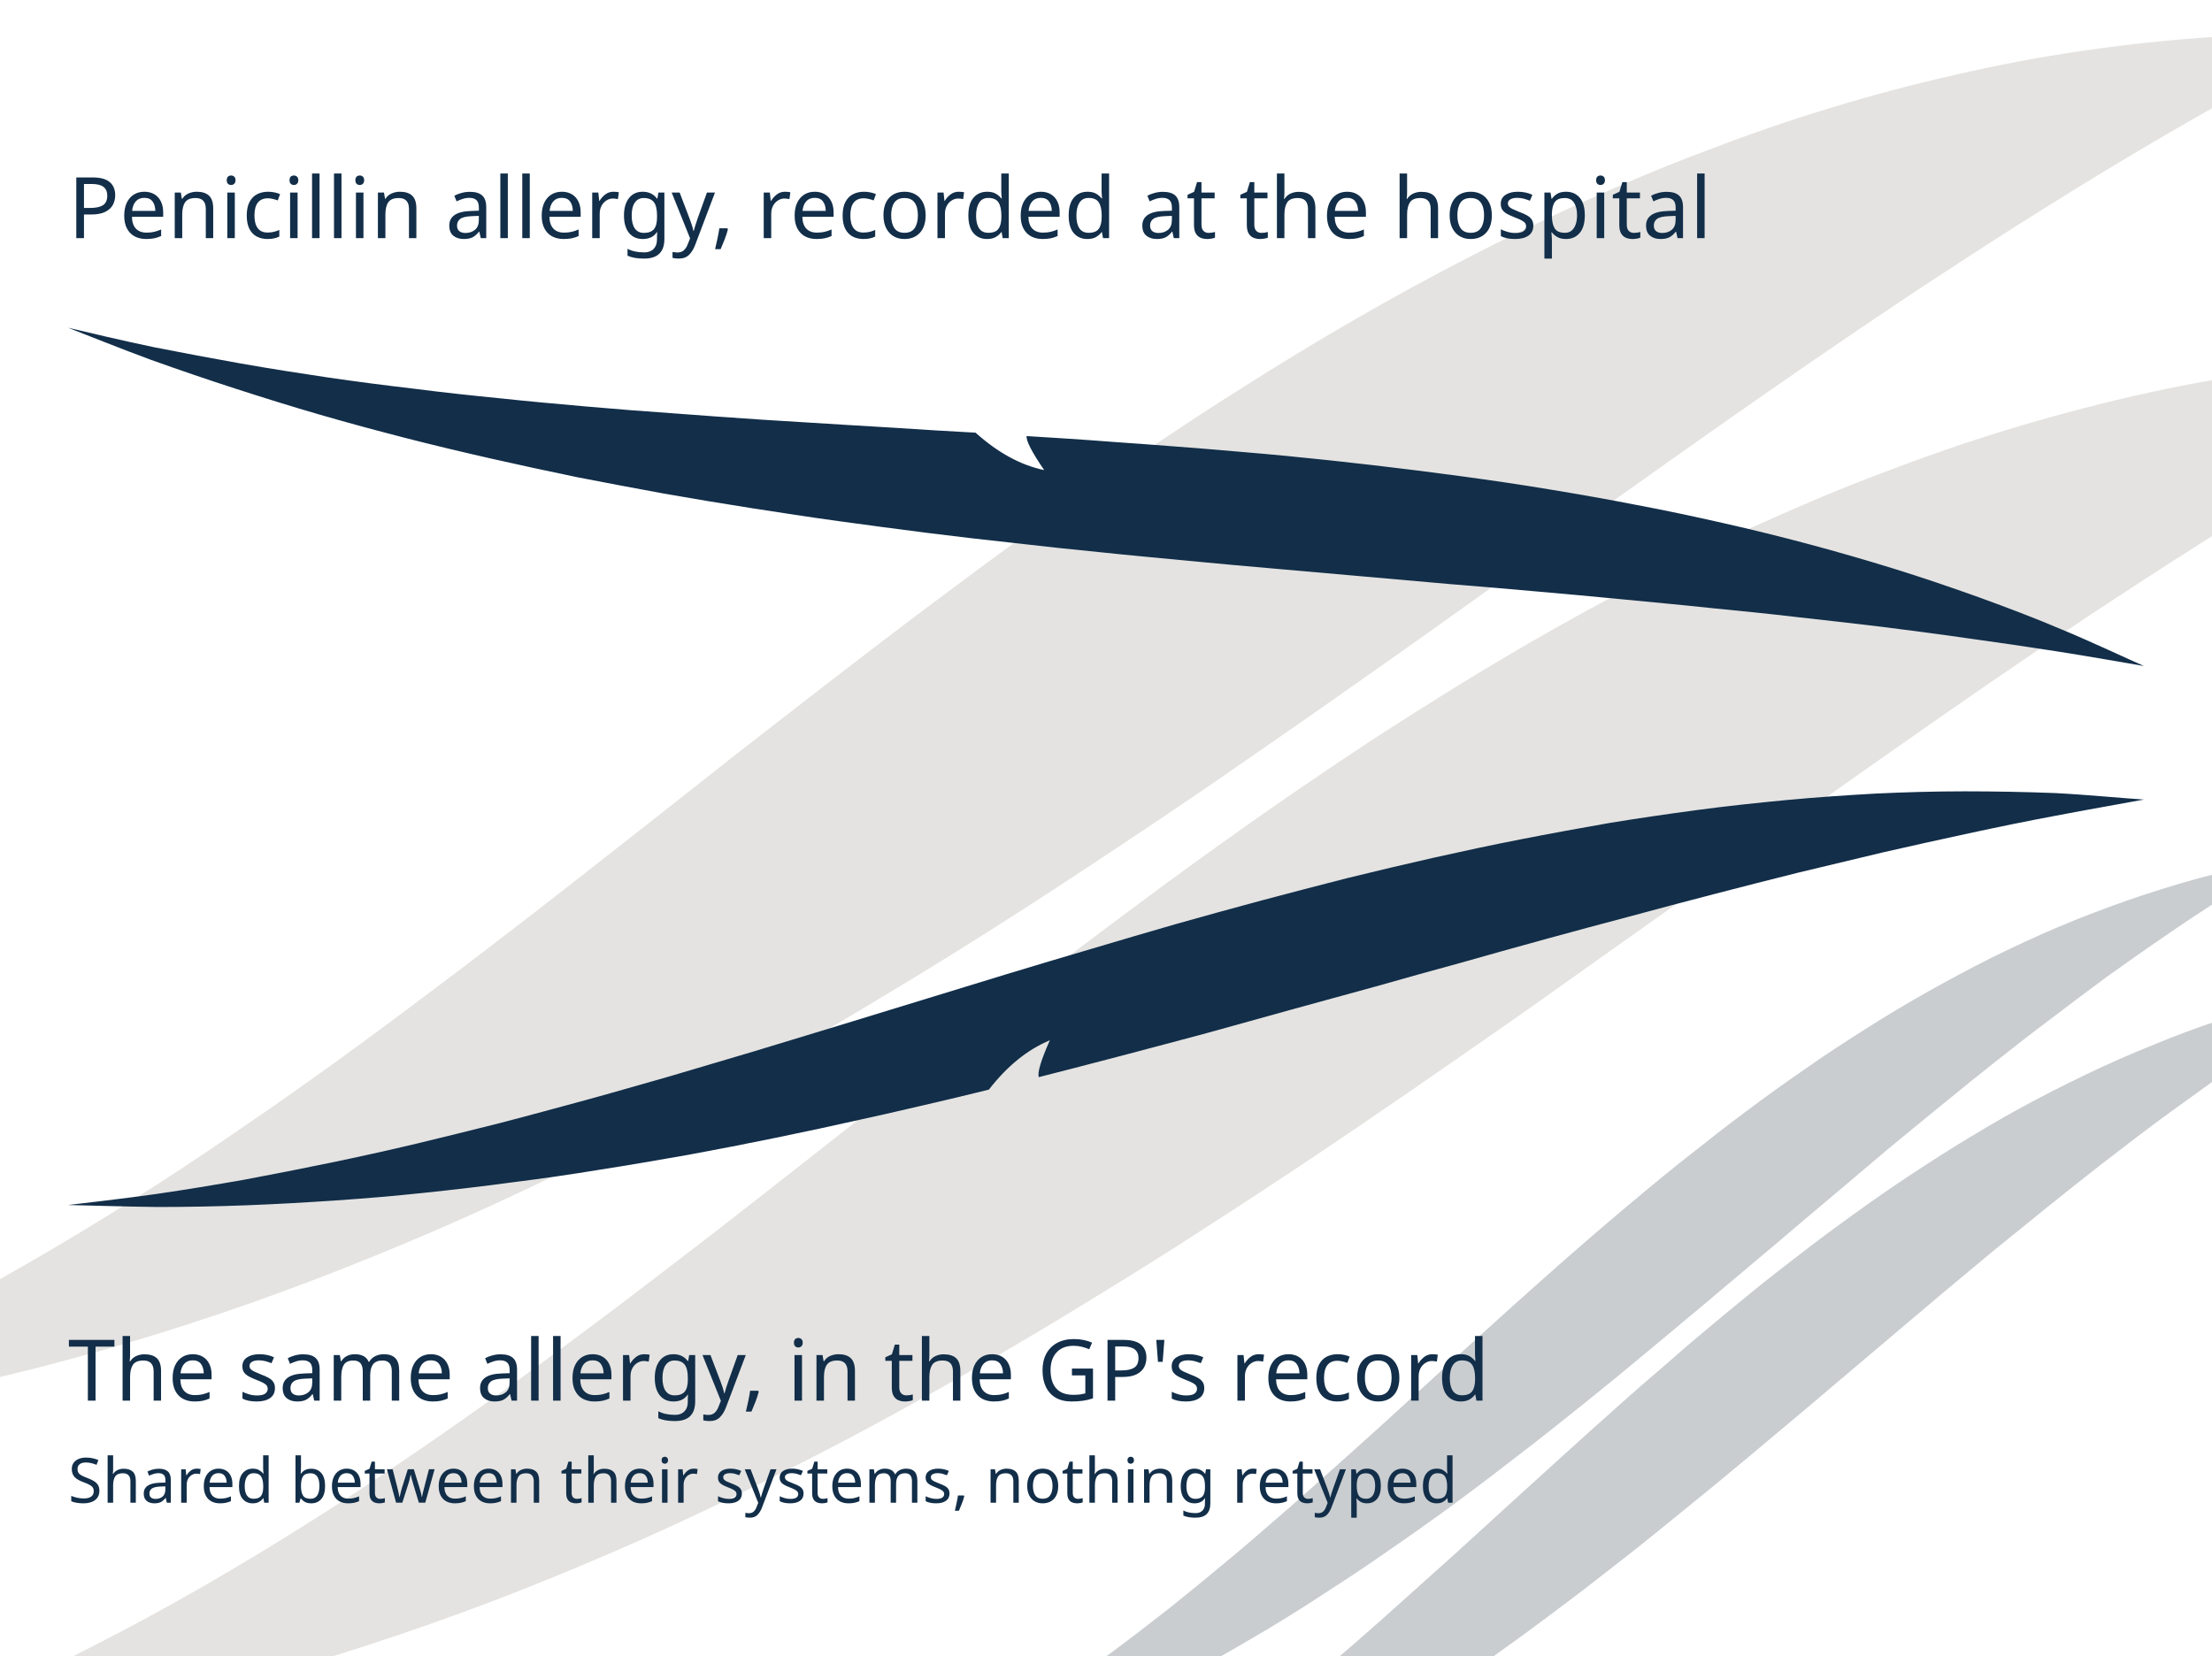
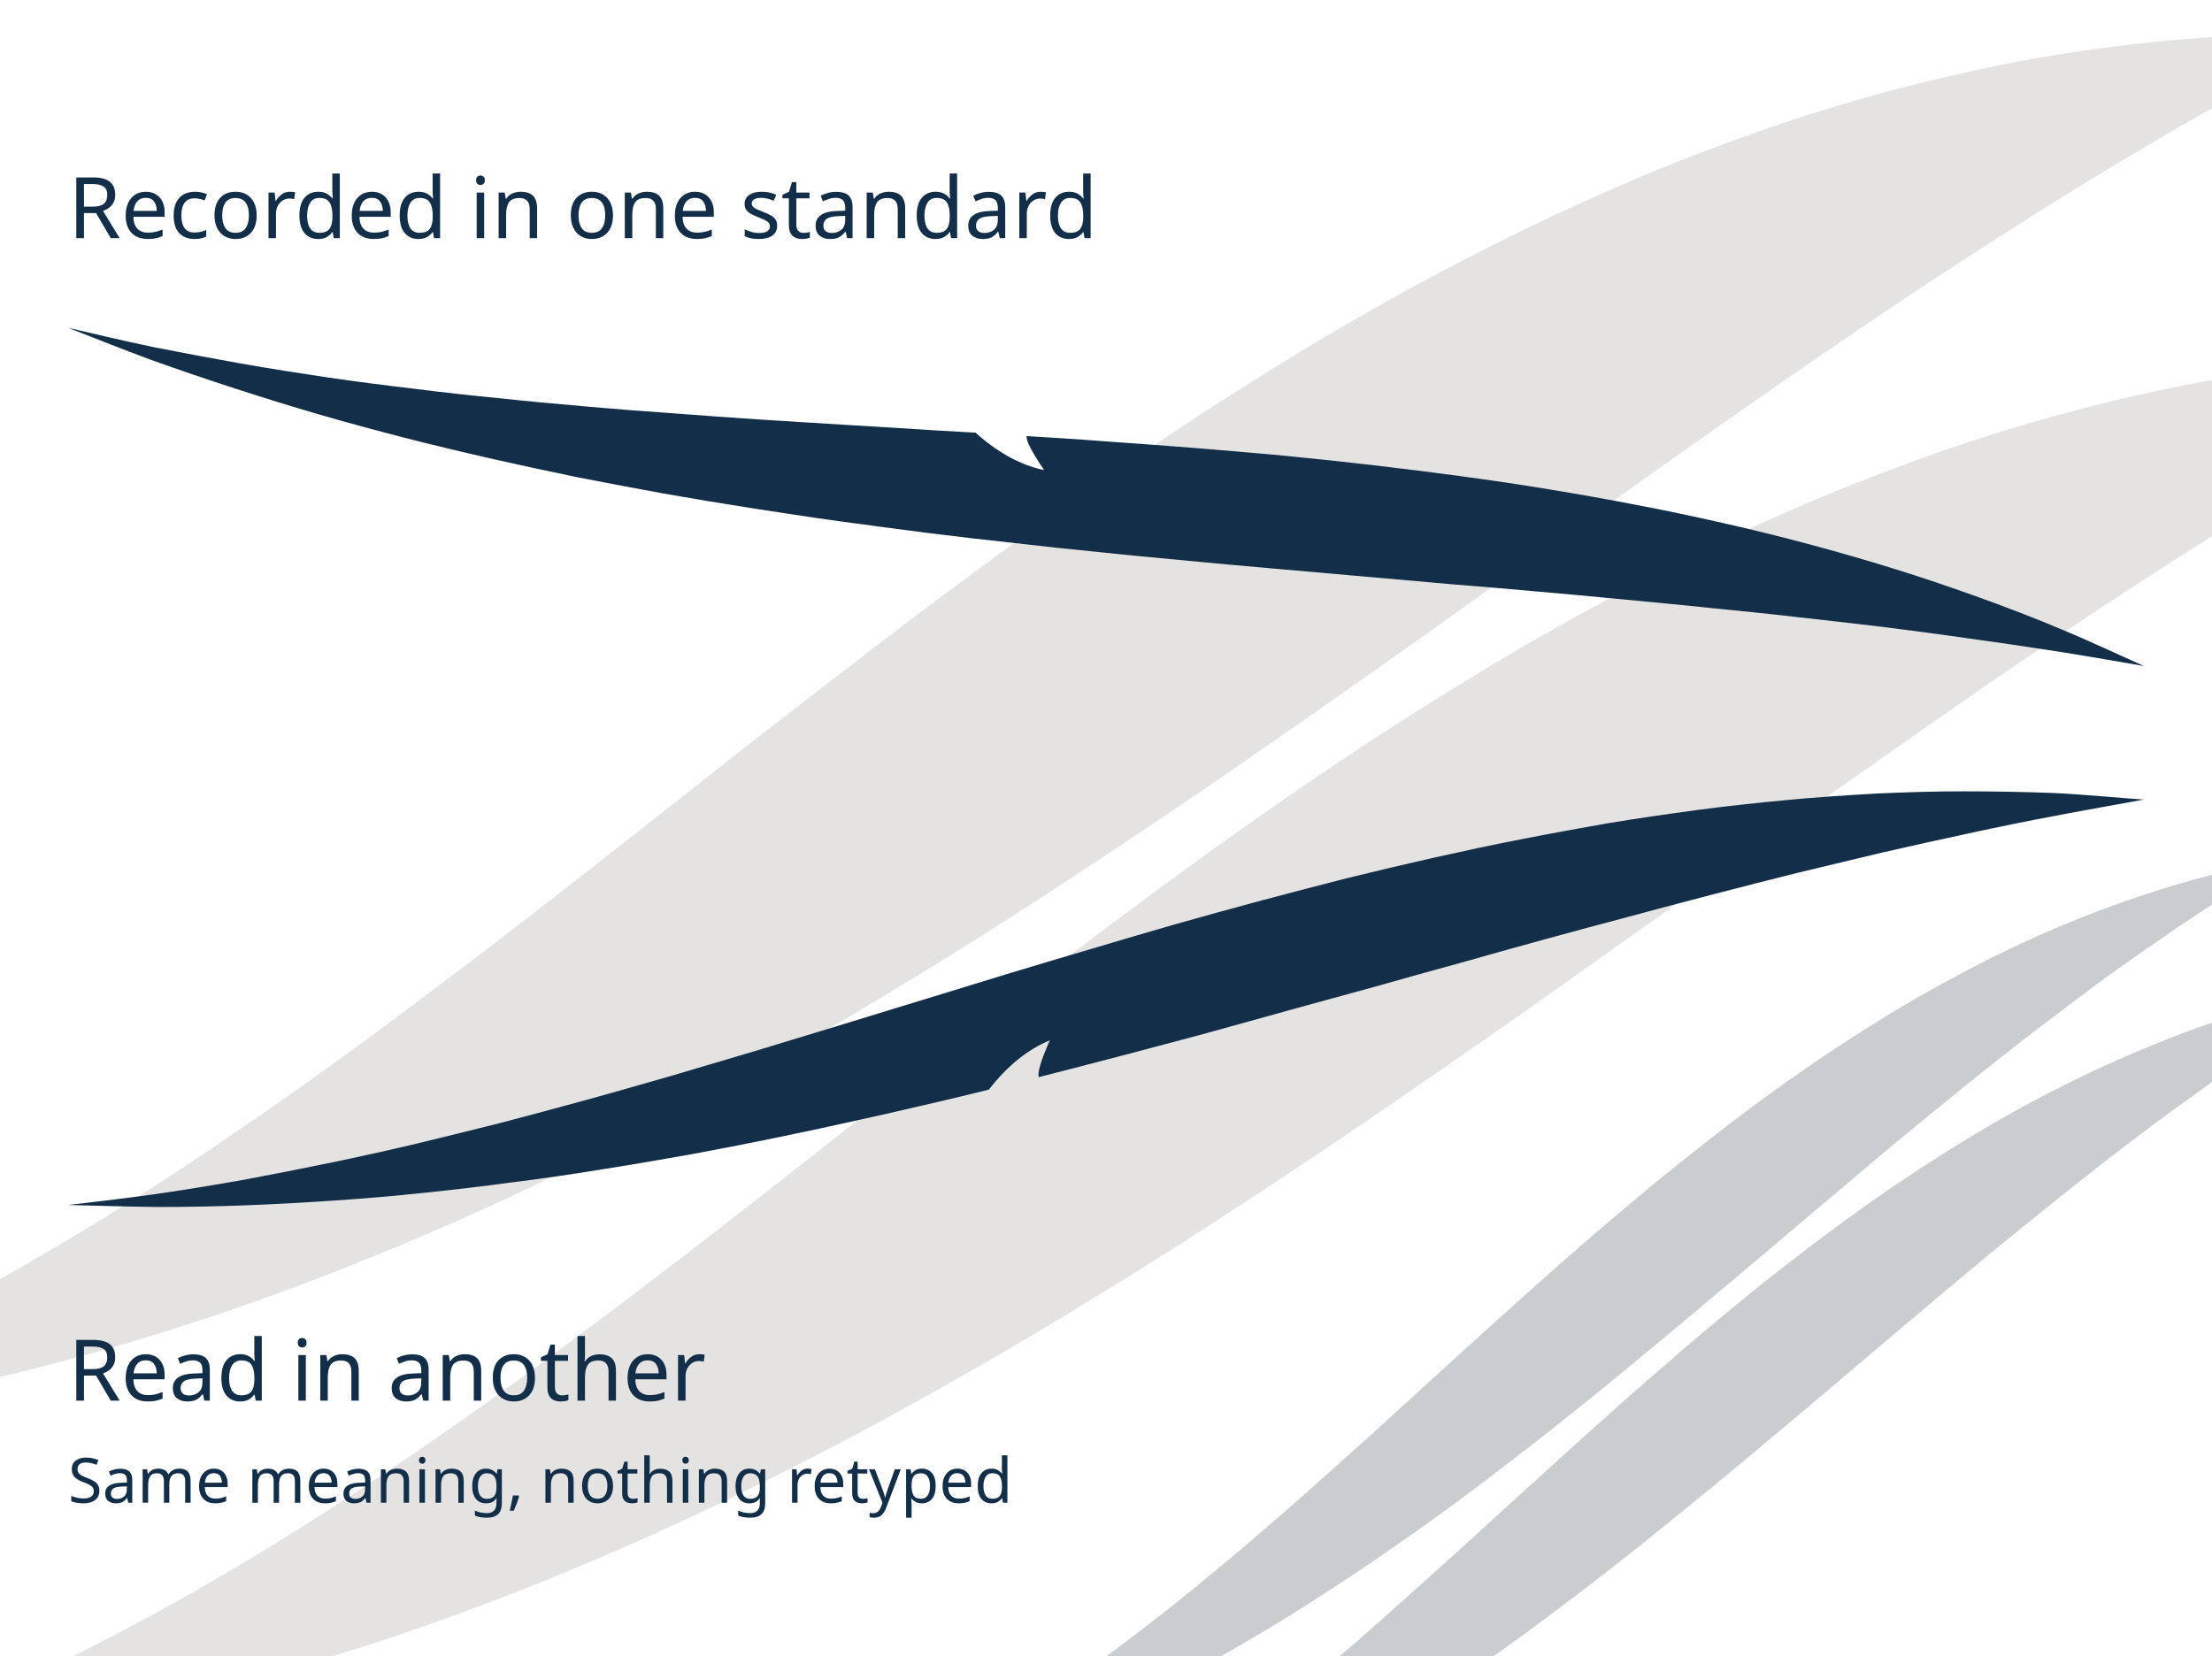
<svg xmlns="http://www.w3.org/2000/svg" class="fig fig-field fig-field--narrow" viewBox="0 0 780 584" width="780" height="584" aria-hidden="true" focusable="false">
  <path class="strand" fill="#e4e3e1" d="M-111.4,503.3C-103.7,502.4 -80.8,500.3 -65.6,498.1C-50.5,495.9 -35.5,493.3 -20.5,490.2C-5.6,487.1 9.2,483.6 23.9,479.6C38.6,475.7 53.2,471.3 67.7,466.6C82.2,461.9 96.5,456.8 110.7,451.4C124.9,446 139,440.2 153,434.2C166.9,428.2 180.8,421.8 194.4,415.2C208.1,408.6 221.7,401.7 235.1,394.7C248.5,387.6 261.8,380.3 274.9,372.8C288,365.4 301.1,357.7 313.9,349.9C326.8,342.2 339.6,334.2 352.2,326.2C364.8,318.2 377.3,310 389.7,301.8C402.1,293.6 414.4,285.3 426.6,277C438.8,268.6 450.8,260.2 462.8,251.9C474.8,243.5 486.7,235.1 498.6,226.7C510.4,218.3 522.2,209.9 533.9,201.5C545.7,193.1 557.4,184.8 569.1,176.5C580.8,168.2 592.4,159.9 604.1,151.7C615.8,143.5 627.5,135.3 639.3,127.2C651.1,119.1 662.9,111.1 674.9,103.1C686.9,95.2 699,87.3 711.3,79.5C723.6,71.7 736,64 748.7,56.4C761.4,48.8 774.3,41.3 787.7,33.9C801,26.6 821.8,15.8 828.6,12.2L828.6,12.2C820.8,12.3 797.2,12 781.6,13C766.1,13.9 750.5,15.6 735.2,17.8C719.8,20 704.5,22.9 689.4,26.4C674.3,29.8 659.4,33.8 644.7,38.3C629.9,42.8 615.3,47.9 601,53.4C586.6,58.8 572.5,64.8 558.5,71.1C544.5,77.4 530.8,84.1 517.2,91.1C503.7,98.1 490.3,105.4 477.2,113C464,120.6 451.1,128.5 438.3,136.6C425.5,144.6 412.9,153 400.5,161.4C388,169.8 375.7,178.5 363.6,187.2C351.4,195.9 339.5,204.8 327.6,213.7C315.7,222.6 303.9,231.7 292.2,240.7C280.5,249.7 268.9,258.8 257.3,267.8C245.8,276.9 234.3,286 222.8,295C211.3,304 199.9,313 188.4,321.9C176.9,330.8 165.4,339.6 153.8,348.3C142.3,357 130.7,365.6 119,374.1C107.3,382.5 95.5,390.9 83.5,399C71.6,407.2 59.6,415.2 47.3,422.9C35,430.7 22.6,438.2 9.9,445.5C-2.7,452.8 -15.6,459.9 -28.8,466.6C-42,473.4 -55.4,479.9 -69.1,486C-82.9,492.1 -104.3,500.4 -111.4,503.3Z" />
  <path class="strand" fill="#e4e3e1" d="M-48.6,616.7C-41,615.8 -18,613.7 -2.9,611.5C12.2,609.3 27.3,606.7 42.2,603.6C57.1,600.5 72,596.9 86.7,593C101.4,589.1 116,584.7 130.4,580C144.9,575.3 159.2,570.2 173.5,564.8C187.7,559.4 201.8,553.6 215.7,547.6C229.7,541.6 243.5,535.2 257.2,528.6C270.8,522 284.4,515.1 297.8,508.1C311.2,501 324.5,493.7 337.6,486.2C350.8,478.8 363.8,471.1 376.7,463.3C389.5,455.5 402.3,447.6 414.9,439.6C427.5,431.5 440,423.4 452.4,415.2C464.8,407 477.1,398.7 489.3,390.3C501.5,382 513.5,373.6 525.6,365.2C537.6,356.9 549.5,348.4 561.3,340C573.2,331.6 584.9,323.2 596.7,314.9C608.4,306.5 620.1,298.1 631.8,289.8C643.5,281.5 655.1,273.3 666.8,265.1C678.5,256.9 690.2,248.7 702,240.6C713.8,232.5 725.6,224.5 737.6,216.5C749.6,208.6 761.7,200.7 774,192.9C786.3,185.1 798.7,177.4 811.4,169.8C824.2,162.2 837.1,154.7 850.4,147.3C863.7,140 884.5,129.2 891.4,125.6L891.4,125.6C883.5,125.7 859.9,125.4 844.4,126.4C828.8,127.3 813.2,128.9 797.9,131.2C782.5,133.4 767.2,136.3 752.2,139.7C737.1,143.2 722.1,147.2 707.4,151.7C692.6,156.2 678.1,161.3 663.7,166.8C649.3,172.2 635.2,178.2 621.2,184.5C607.3,190.7 593.5,197.5 580,204.5C566.4,211.5 553.1,218.8 539.9,226.4C526.7,234 513.8,241.9 501,250C488.2,258 475.6,266.3 463.2,274.8C450.7,283.2 438.5,291.9 426.3,300.6C414.2,309.3 402.2,318.2 390.3,327.1C378.4,336 366.6,345.1 354.9,354.1C343.2,363.1 331.6,372.2 320.1,381.2C308.5,390.3 297,399.4 285.5,408.4C274,417.4 262.6,426.4 251.1,435.3C239.6,444.1 228.1,453 216.6,461.7C205,470.4 193.4,479 181.7,487.5C170,495.9 158.2,504.3 146.3,512.4C134.3,520.6 122.3,528.6 110,536.3C97.7,544.1 85.3,551.6 72.7,558.9C60,566.2 47.1,573.3 33.9,580C20.8,586.8 7.4,593.3 -6.4,599.4C-20.2,605.5 -41.6,613.8 -48.6,616.7Z" />
  <path class="strand" fill="#c9cdd0" d="M306.3,635.2C310.5,634 322.9,630.7 331.1,628.1C339.3,625.5 347.3,622.7 355.3,619.7C363.3,616.6 371.2,613.4 379,610C386.8,606.6 394.5,603 402.1,599.2C409.7,595.4 417.2,591.5 424.7,587.4C432.2,583.3 439.5,579 446.8,574.7C454.1,570.3 461.3,565.8 468.4,561.1C475.6,556.5 482.6,551.8 489.6,546.9C496.6,542.1 503.5,537.2 510.4,532.2C517.2,527.2 524,522.1 530.7,516.9C537.4,511.8 544.1,506.6 550.7,501.3C557.3,496.1 563.8,490.8 570.3,485.5C576.8,480.1 583.3,474.8 589.7,469.4C596.1,464.1 602.5,458.7 608.9,453.3C615.2,448 621.6,442.6 627.9,437.3C634.2,431.9 640.5,426.6 646.8,421.3C653.1,416 659.3,410.7 665.6,405.4C671.9,400.2 678.2,395 684.6,389.8C690.9,384.6 697.3,379.5 703.7,374.4C710.1,369.4 716.5,364.3 723.1,359.4C729.6,354.4 736.2,349.5 742.8,344.6C749.5,339.8 756.3,335 763.2,330.3C770.1,325.5 777.1,320.9 784.3,316.3C791.5,311.8 802.7,305.1 806.3,302.9L806.3,302.9C802.1,303.8 789.3,306.2 780.9,308.3C772.5,310.4 764.2,312.9 756,315.6C747.8,318.3 739.7,321.3 731.7,324.5C723.8,327.7 715.9,331.2 708.2,334.9C700.4,338.6 692.8,342.6 685.3,346.7C677.8,350.8 670.4,355.1 663.1,359.6C655.9,364.1 648.7,368.7 641.6,373.5C634.6,378.3 627.6,383.2 620.8,388.2C613.9,393.3 607.1,398.4 600.5,403.7C593.8,408.9 587.2,414.2 580.7,419.6C574.2,425 567.7,430.5 561.3,436C554.9,441.5 548.6,447.1 542.4,452.6C536.1,458.2 529.9,463.8 523.6,469.5C517.4,475.1 511.3,480.7 505.1,486.3C499,491.9 492.8,497.5 486.7,503.1C480.5,508.7 474.4,514.2 468.2,519.7C462.1,525.2 455.9,530.7 449.6,536.1C443.4,541.5 437.2,546.9 430.8,552.1C424.5,557.4 418.1,562.6 411.7,567.7C405.2,572.8 398.7,577.8 392.1,582.7C385.4,587.6 378.7,592.4 371.8,597.1C365,601.8 358,606.3 350.9,610.7C343.8,615.1 336.5,619.4 329.1,623.5C321.7,627.6 310.1,633.3 306.3,635.2Z" />
  <path class="strand" fill="#c9cdd0" d="M333.7,679.3C337.8,678.1 350.2,674.8 358.4,672.2C366.6,669.6 374.6,666.7 382.6,663.7C390.6,660.7 398.5,657.5 406.3,654C414.1,650.6 421.8,647 429.4,643.3C437,639.5 444.6,635.5 452,631.4C459.5,627.4 466.8,623.1 474.1,618.7C481.4,614.3 488.6,609.8 495.8,605.2C502.9,600.6 509.9,595.8 516.9,591C523.9,586.2 530.8,581.2 537.7,576.2C544.5,571.2 551.3,566.1 558,561C564.7,555.8 571.4,550.6 578,545.4C584.6,540.1 591.1,534.8 597.6,529.5C604.2,524.2 610.6,518.8 617,513.5C623.4,508.1 629.8,502.8 636.2,497.4C642.5,492 648.9,486.7 655.2,481.3C661.5,476 667.8,470.6 674.1,465.3C680.4,460 686.6,454.7 692.9,449.5C699.2,444.2 705.5,439 711.9,433.9C718.2,428.7 724.6,423.6 731,418.5C737.4,413.4 743.8,408.4 750.4,403.4C756.9,398.4 763.5,393.5 770.2,388.7C776.9,383.8 783.6,379 790.5,374.3C797.4,369.6 804.4,364.9 811.6,360.4C818.8,355.8 830,349.2 833.7,346.9L833.7,346.9C829.4,347.8 816.6,350.2 808.2,352.4C799.8,354.5 791.5,356.9 783.3,359.6C775.1,362.3 767,365.3 759.1,368.6C751.1,371.8 743.2,375.3 735.5,379C727.8,382.7 720.1,386.6 712.6,390.7C705.1,394.8 697.7,399.2 690.5,403.6C683.2,408.1 676,412.8 669,417.5C661.9,422.3 654.9,427.3 648.1,432.3C641.2,437.3 634.5,442.5 627.8,447.7C621.1,452.9 614.5,458.3 608,463.7C601.5,469.1 595,474.5 588.7,480.1C582.3,485.6 575.9,491.1 569.7,496.7C563.4,502.3 557.2,507.9 551,513.5C544.8,519.1 538.6,524.8 532.4,530.4C526.3,536 520.1,541.6 514,547.2C507.8,552.7 501.7,558.3 495.5,563.8C489.4,569.3 483.2,574.8 477,580.2C470.7,585.6 464.5,590.9 458.2,596.2C451.8,601.4 445.5,606.7 439,611.7C432.5,616.8 426,621.9 419.4,626.8C412.7,631.7 406,636.5 399.1,641.1C392.3,645.8 385.3,650.4 378.2,654.8C371.1,659.2 363.8,663.4 356.4,667.5C349,671.6 337.4,677.3 333.7,679.3Z" />
  <path class="strand" fill="#122e49" d="M24,115.6C28.9,117.5 43.4,123.3 53.2,126.9C63,130.4 72.9,133.8 82.8,137C92.7,140.2 102.6,143.3 112.6,146.2C122.6,149.1 132.6,151.8 142.7,154.4C152.8,157 162.9,159.4 173,161.7C183.2,164 193.3,166.2 203.5,168.3C213.7,170.3 223.9,172.2 234.2,174.1C244.4,175.9 254.7,177.6 264.9,179.2C275.2,180.8 285.5,182.4 295.7,183.8C306,185.2 316.3,186.6 326.6,187.9C336.9,189.2 347.2,190.4 357.5,191.5C367.8,192.7 378,193.8 388.3,194.8C398.6,195.9 408.9,196.8 419.1,197.8C429.4,198.8 439.6,199.7 449.9,200.6C460.1,201.5 470.4,202.4 480.6,203.3C490.8,204.2 501,205.1 511.2,206C521.4,206.8 531.6,207.7 541.8,208.6C552,209.5 562.1,210.4 572.3,211.4C582.5,212.4 592.6,213.3 602.8,214.4C612.9,215.4 623.1,216.4 633.3,217.6C643.4,218.7 653.6,219.9 663.8,221.1C673.9,222.4 684.1,223.7 694.4,225.2C704.6,226.6 714.8,228.1 725.1,229.7C735.4,231.3 750.8,234 756,234.9L756,234.9C751.2,232.8 736.9,226.1 727.2,222.1C717.6,218 707.8,214.3 697.9,210.7C688.1,207.2 678.2,203.8 668.2,200.7C658.2,197.6 648.2,194.7 638.1,192C628,189.3 617.9,186.8 607.7,184.5C597.5,182.2 587.3,180 577.1,178.1C566.9,176.1 556.6,174.3 546.3,172.6C536.1,170.9 525.8,169.4 515.5,168C505.2,166.6 494.8,165.3 484.5,164.1C474.2,162.9 463.9,161.8 453.6,160.8C443.3,159.8 432.9,159 422.6,158.1C412.3,157.3 401.8,156.5 391.7,155.8C381.6,155 367,154.1 362,153.8Q361.7,156.3 368.2,165.8Q355.8,163.2 344,152.6C341.7,152.5 337.4,152.2 329.9,151.8C322.5,151.3 309.4,150.5 299.1,149.9C288.9,149.3 278.6,148.6 268.4,148C258.2,147.3 247.9,146.6 237.7,145.8C227.5,145.1 217.3,144.3 207.1,143.4C196.9,142.5 186.7,141.6 176.5,140.5C166.3,139.5 156.1,138.4 146,137.1C135.8,135.9 125.6,134.6 115.4,133.1C105.3,131.6 95.1,130 84.9,128.2C74.8,126.4 64.6,124.5 54.5,122.5C44.3,120.4 29.1,116.8 24,115.6Z" />
  <path class="strand" fill="#122e49" d="M24,425C29.3,425.1 45,425.6 55.5,425.7C66,425.7 76.5,425.5 86.9,425.1C97.4,424.7 107.9,424.1 118.3,423.4C128.7,422.7 139.2,421.8 149.6,420.7C160,419.6 170.4,418.4 180.7,417C191.1,415.7 201.5,414.2 211.8,412.5C222.1,410.9 232.4,409.1 242.7,407.3C253,405.4 263.3,403.4 273.5,401.3C283.8,399.2 294,397 304.2,394.7C314.4,392.5 327.3,389.4 334.7,387.7C342.1,385.9 346.4,384.9 348.7,384.3Q358.4,371.8 370.2,366.9Q365.5,377.5 366.3,379.9C371.1,378.7 385.4,375 395.3,372.4C405.1,369.8 415.4,367.1 425.4,364.4C435.4,361.6 445.4,358.9 455.3,356.1C465.3,353.4 475.2,350.6 485.2,347.9C495.1,345.1 505,342.3 515,339.6C524.9,336.8 534.8,334 544.7,331.3C554.6,328.6 564.5,325.9 574.4,323.3C584.3,320.6 594.2,318 604.2,315.4C614.1,312.8 624.1,310.3 634,307.8C644,305.4 654,303 664.1,300.6C674.1,298.3 684.2,296.1 694.3,293.9C704.5,291.7 714.7,289.6 724.9,287.7C735.2,285.7 750.8,283 756,282L756,282C750.7,281.7 734.9,280.2 724.4,279.7C713.8,279.3 703.3,279.1 692.8,279.1C682.2,279.1 671.7,279.4 661.2,279.9C650.7,280.5 640.2,281.2 629.7,282.2C619.3,283.2 608.8,284.3 598.4,285.7C588,287.1 577.6,288.6 567.3,290.3C557,292.1 546.6,294 536.4,296C526.1,298 515.9,300.2 505.6,302.5C495.4,304.8 485.3,307.2 475.1,309.7C465,312.3 454.9,314.9 444.8,317.6C434.7,320.3 424.7,323.1 414.7,325.9C404.7,328.8 394.7,331.7 384.7,334.7C374.8,337.6 364.8,340.6 354.9,343.6C345,346.6 335.1,349.7 325.2,352.7C315.3,355.7 305.4,358.8 295.5,361.8C285.6,364.8 275.7,367.8 265.9,370.8C256,373.7 246.1,376.7 236.2,379.6C226.3,382.4 216.4,385.3 206.5,388C196.6,390.7 186.6,393.4 176.7,396C166.7,398.5 156.7,401 146.7,403.4C136.6,405.8 126.6,408 116.5,410.1C106.3,412.2 96.2,414.2 86,416.1C75.8,417.9 65.5,419.6 55.2,421.1C44.8,422.6 29.2,424.4 24,425Z" />
-   <text class="fig-label" x="24" y="84" font-family="'Atkinson Hyperlegible Next', 'Atkinson Next Fallback', sans-serif" font-size="30" fill="#122e49">Penicillin allergy, recorded at the hospital</text>
-   <text class="fig-label" x="24" y="494" font-family="'Atkinson Hyperlegible Next', 'Atkinson Next Fallback', sans-serif" font-size="30" fill="#122e49">The same allergy, in the GP's record</text>
-   <text class="fig-label" x="24" y="530" font-family="'Atkinson Hyperlegible Next', 'Atkinson Next Fallback', sans-serif" font-size="22" fill="#122e49">Shared between their systems, nothing retyped</text>
+   <text class="fig-label" x="24" y="84" font-family="'Atkinson Hyperlegible Next', 'Atkinson Next Fallback', sans-serif" font-size="30" fill="#122e49">Recorded in one standard</text>
+   <text class="fig-label" x="24" y="494" font-family="'Atkinson Hyperlegible Next', 'Atkinson Next Fallback', sans-serif" font-size="30" fill="#122e49">Read in another</text>
+   <text class="fig-label" x="24" y="530" font-family="'Atkinson Hyperlegible Next', 'Atkinson Next Fallback', sans-serif" font-size="22" fill="#122e49">Same meaning, nothing retyped</text>
</svg>
